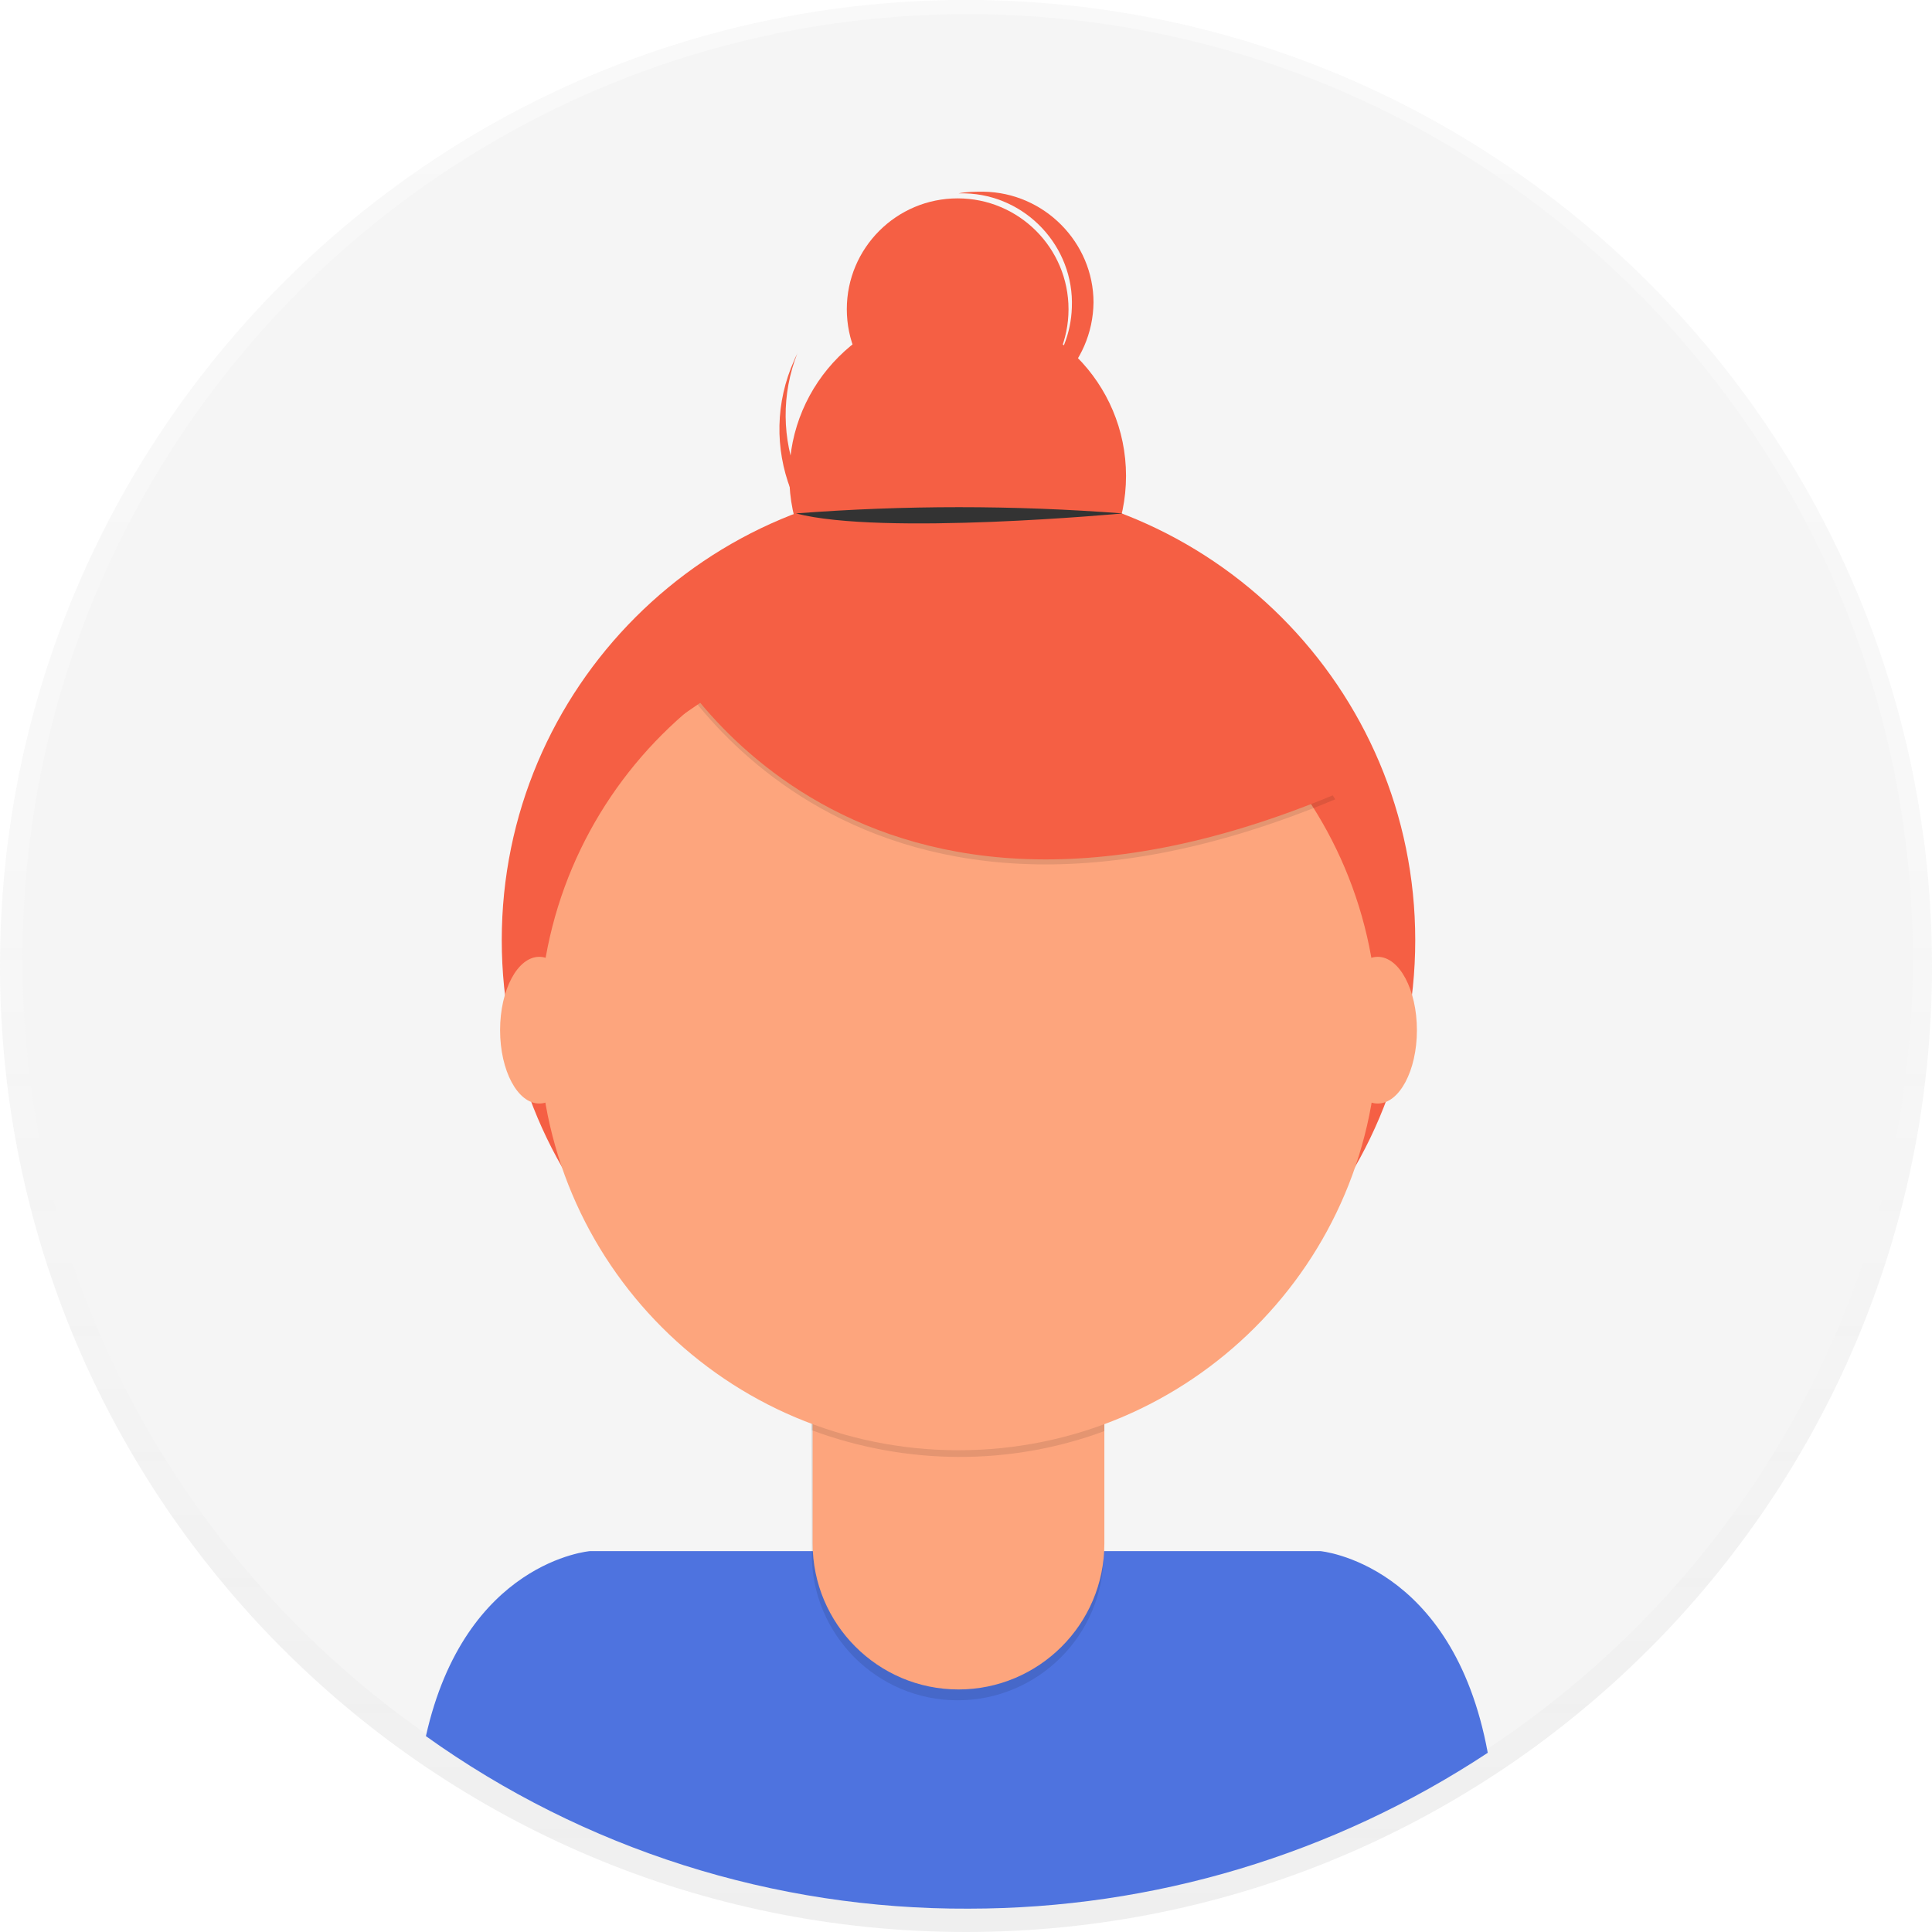
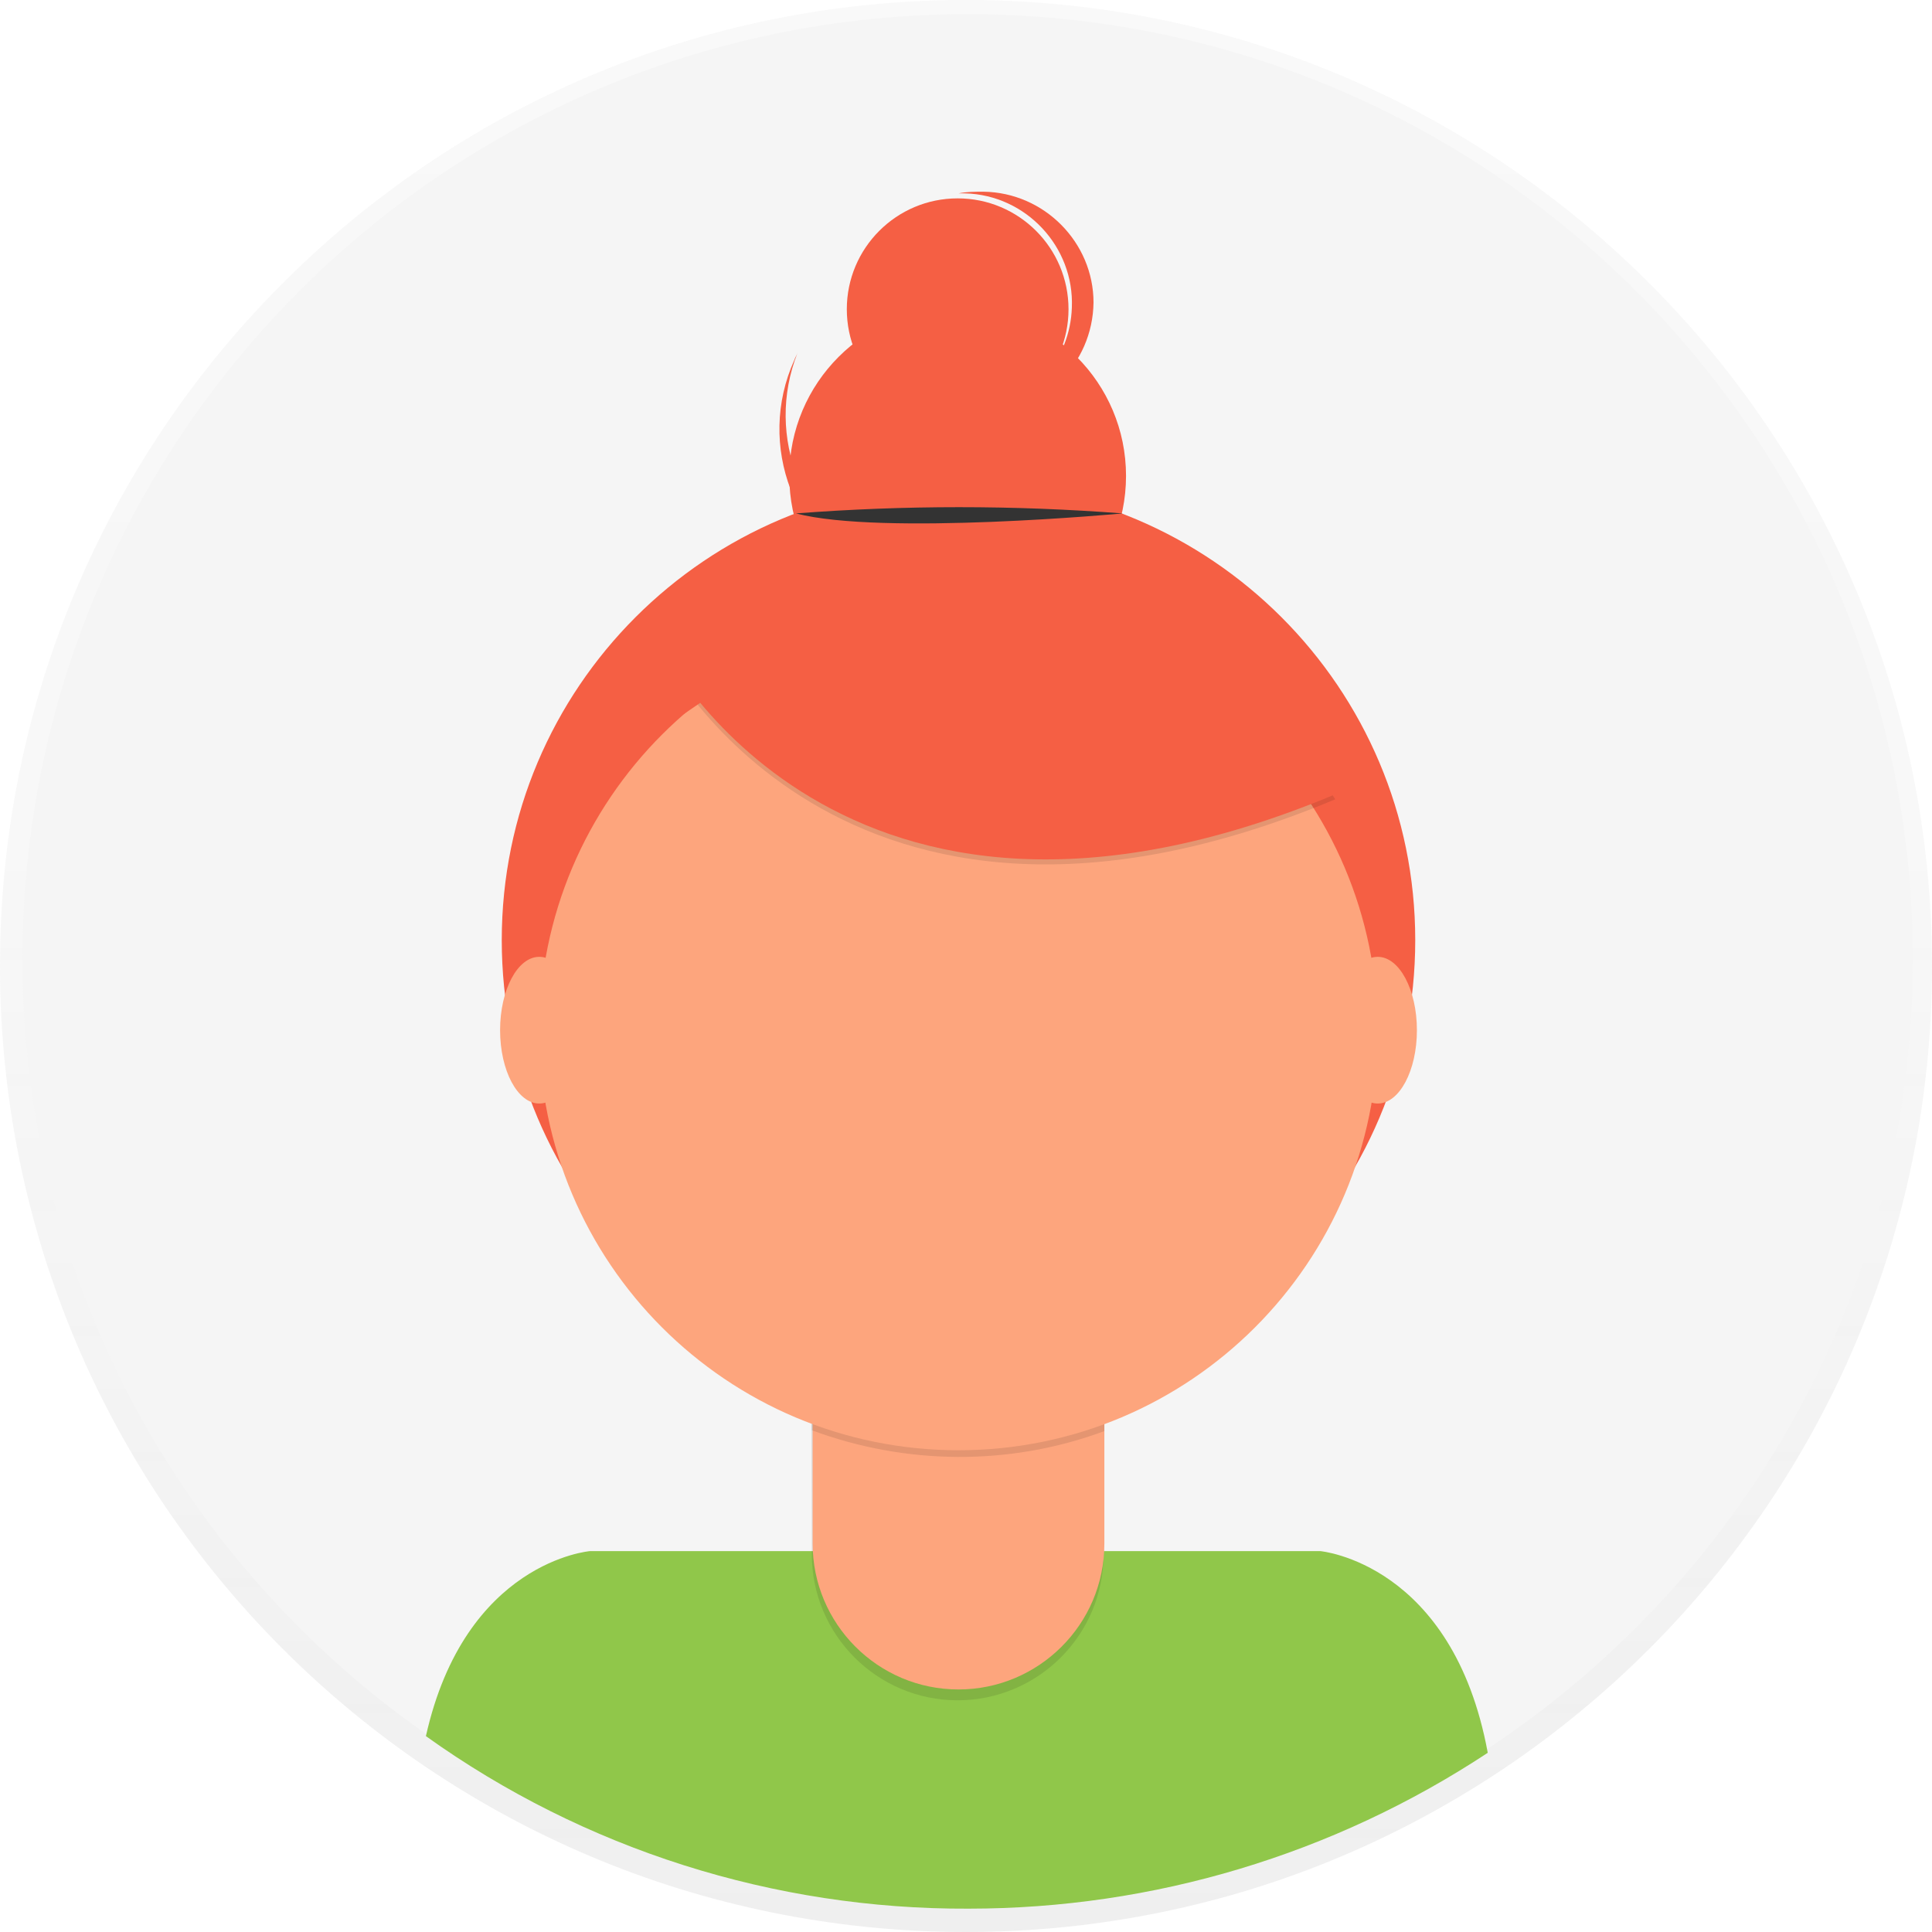
<svg xmlns="http://www.w3.org/2000/svg" version="1.1" id="_x38_8ce59e9-c4b8-4d1d-9d7a-ce0190159aa8" x="0px" y="0px" viewBox="0 0 231.8 231.8" style="enable-background:new 0 0 231.8 231.8;" xml:space="preserve">
  <style type="text/css">
	.st0{opacity:0.5;}
	.st1{fill:url(#SVGID_1_);}
	.st2{fill:#F5F5F5;}
- 	.st3{fill:#4E73DF;}
+ 	.st3{fill:#90C74A;}
	.st4{fill:#F55F44;}
	.st5{opacity:0.1;enable-background:new    ;}
	.st6{fill:#FDA57D;}
	.st7{fill:#333333;}
</style>
  <g class="st0">
    <linearGradient id="SVGID_1_" gradientUnits="userSpaceOnUse" x1="115.89" y1="9.36" x2="115.89" y2="241.14" gradientTransform="matrix(1 0 0 -1 0 241.14)">
      <stop offset="0" style="stop-color:#808080;stop-opacity:0.25" />
      <stop offset="0.54" style="stop-color:#808080;stop-opacity:0.12" />
      <stop offset="1" style="stop-color:#808080;stop-opacity:0.1" />
    </linearGradient>
    <circle class="st1" cx="115.9" cy="115.9" r="115.9" />
  </g>
  <circle class="st2" cx="116.1" cy="115.1" r="113.4" />
  <path class="st3" d="M116.2,229c22.2,0,43.8-6.5,62.3-18.7c-4.2-22.8-20.1-24.2-20.1-24.2H70.8c0,0-15,1.2-19.7,22.2  C70.1,221.9,92.9,229.1,116.2,229z" />
  <circle class="st4" cx="115" cy="112.8" r="54.8" />
  <path class="st5" d="M97.3,158.4h35.1l0,0v28.1c0,9.7-7.9,17.5-17.5,17.5l0,0l0,0c-9.7,0-17.5-7.9-17.5-17.5l0,0L97.3,158.4  L97.3,158.4z" />
  <path class="st6" d="M100.7,157.1h28.4c1.9,0,3.4,1.5,3.4,3.4l0,0v24.7c0,9.7-7.9,17.5-17.5,17.5l0,0l0,0c-9.7,0-17.5-7.9-17.5-17.5  l0,0v-24.7C97.4,158.6,98.8,157.1,100.7,157.1L100.7,157.1L100.7,157.1z" />
  <path class="st5" d="M97.4,171.6c11.3,4.2,23.8,4.3,35.1,0.1v-4.3H97.4V171.6z" />
  <circle class="st6" cx="115" cy="123.7" r="50.3" />
  <circle class="st4" cx="114.9" cy="57.1" r="20.2" />
  <circle class="st4" cx="114.9" cy="37.1" r="13.3" />
  <path class="st4" d="M106.2,68.2c-9.9-4.4-14.5-15.8-10.5-25.9c-0.1,0.3-0.3,0.6-0.4,0.9c-4.6,10.2,0,22.2,10.2,26.8  s22.2,0,26.8-10.2c0.1-0.3,0.2-0.6,0.4-0.9C127.6,68.5,116,72.6,106.2,68.2z" />
  <path class="st5" d="M79.2,77.9c0,0,21.2,43,81,18l-13.9-21.8l-24.7-8.9L79.2,77.9z" />
  <path class="st4" d="M79.2,77.3c0,0,21.2,43,81,18l-13.9-21.8l-24.7-8.9L79.2,77.3z" />
  <path class="st7" d="M95.5,61.6c13-1,26.1-1,39.2,0C134.7,61.6,105.8,64.3,95.5,61.6z" />
  <path class="st4" d="M118,23c-1,0-2,0-3,0.2h0.8c7.3,0.2,13.1,6.4,12.8,13.7c-0.2,6.2-4.7,11.5-10.8,12.6  c7.3,0.1,13.3-5.8,13.4-13.2C131.2,29.1,125.3,23.1,118,23L118,23z" />
  <ellipse class="st6" cx="64.7" cy="123.6" rx="4.7" ry="8.8" />
  <ellipse class="st6" cx="165.3" cy="123.6" rx="4.7" ry="8.8" />
  <polygon class="st4" points="76,78.6 85.8,73.5 88,81.6 82,85.7 " />
</svg>
